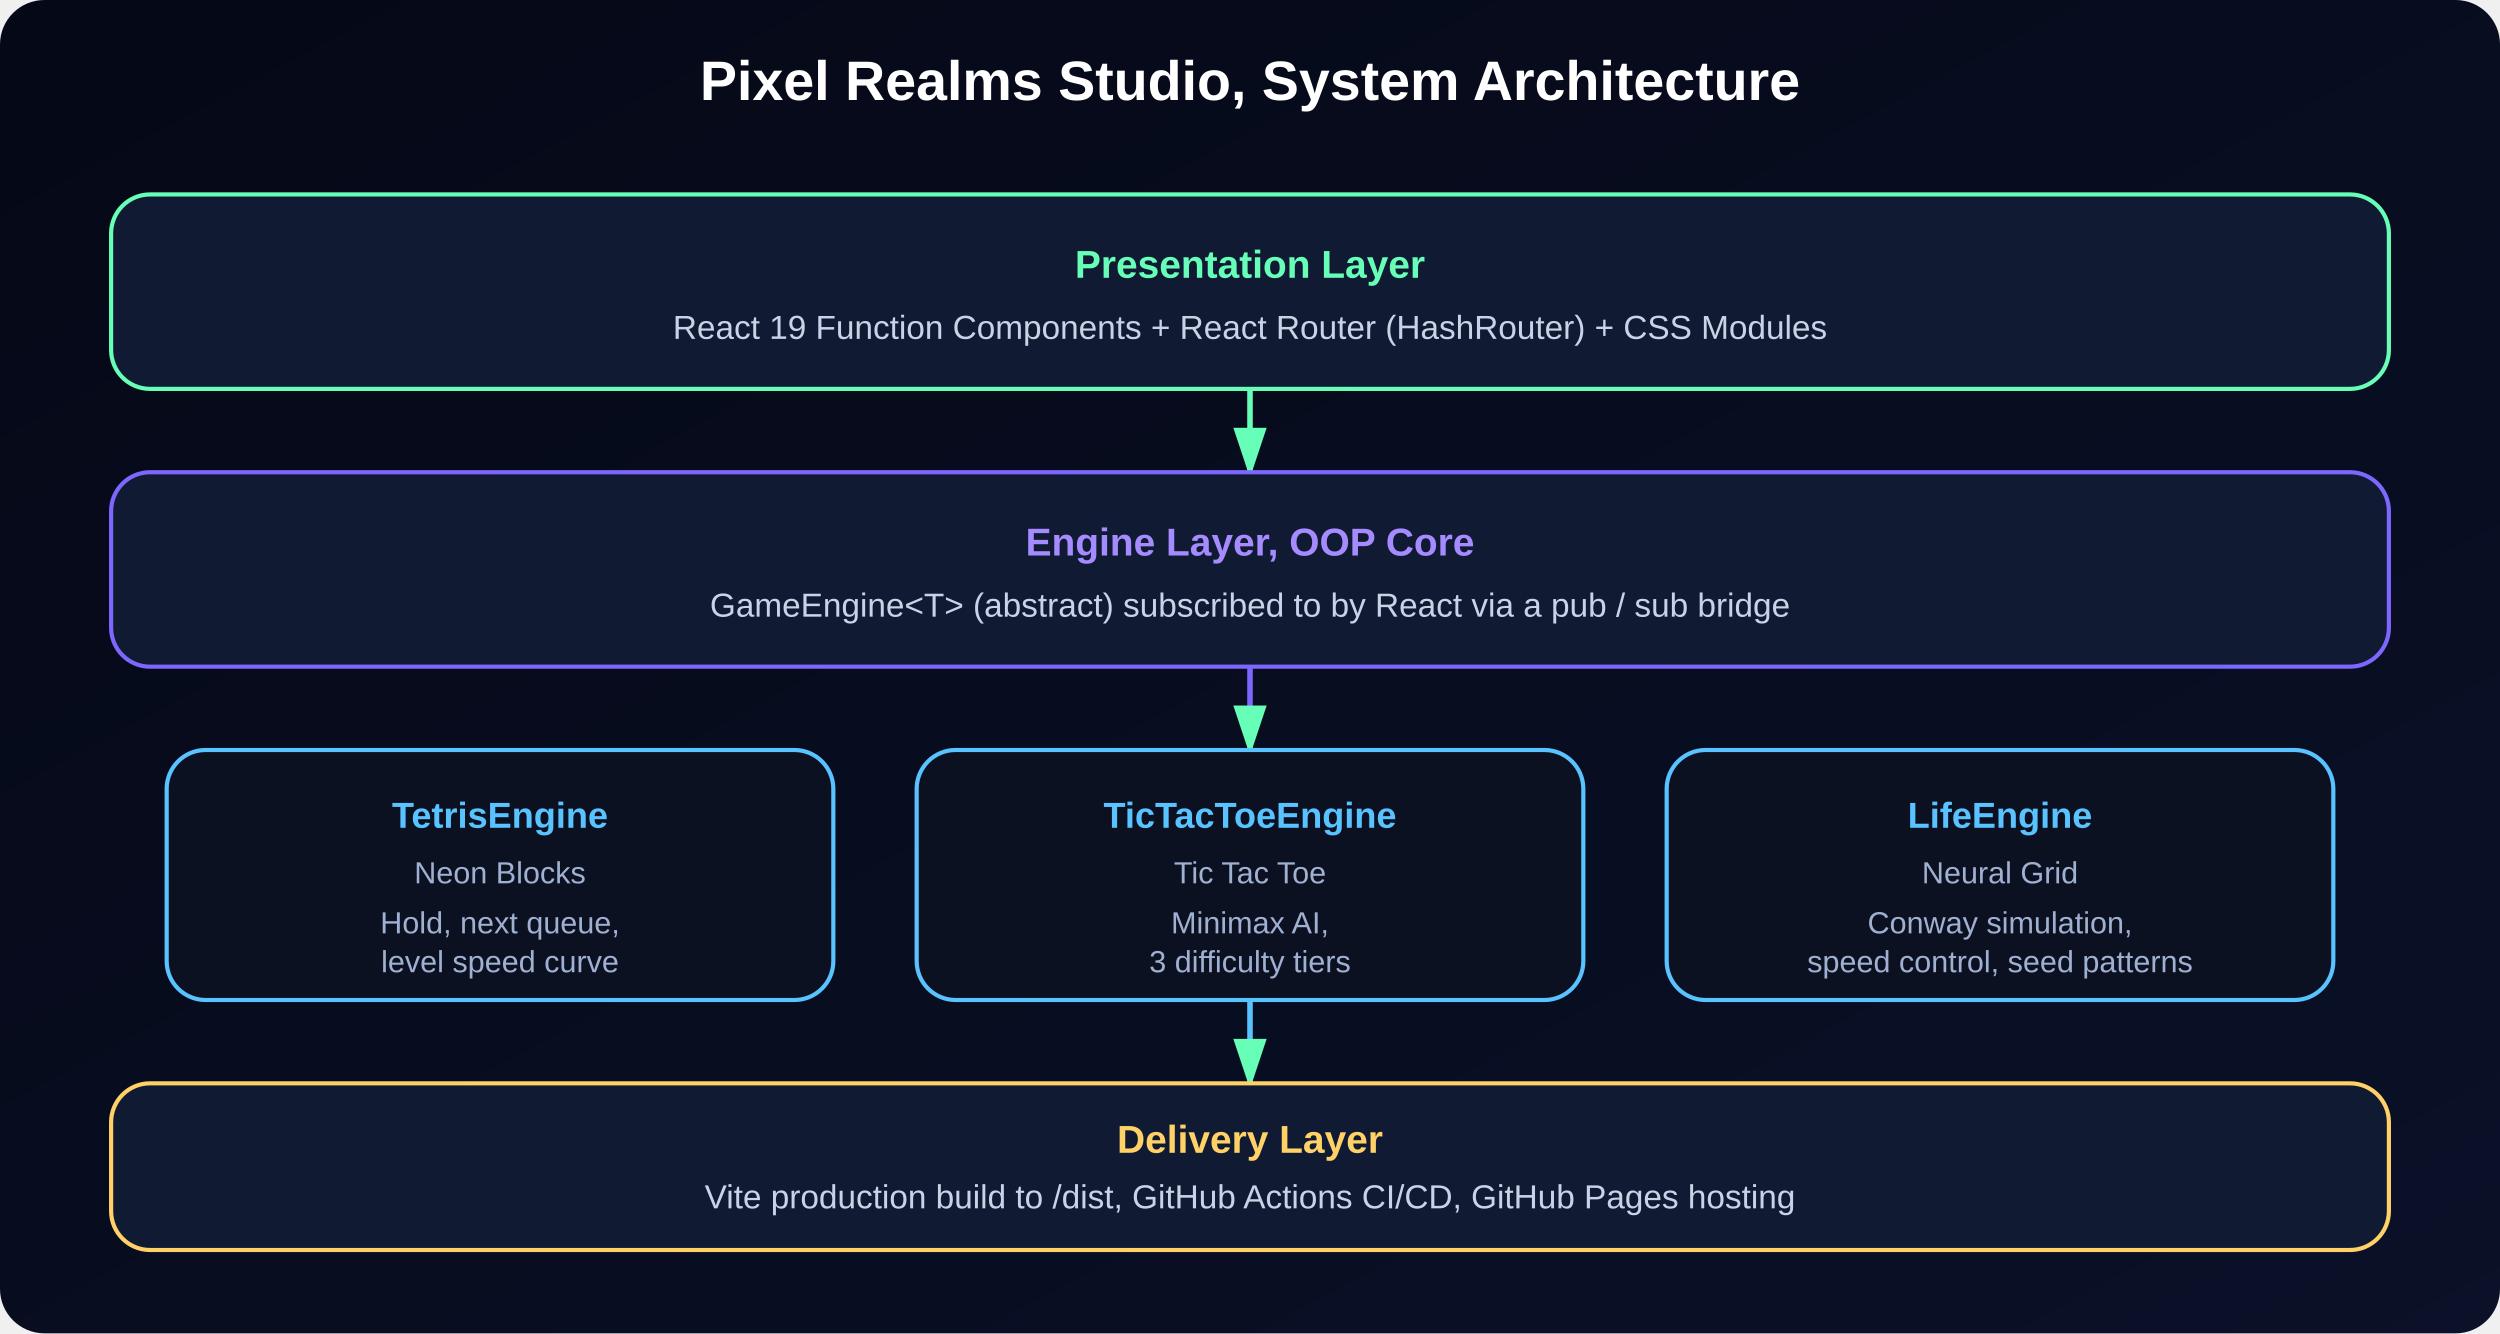
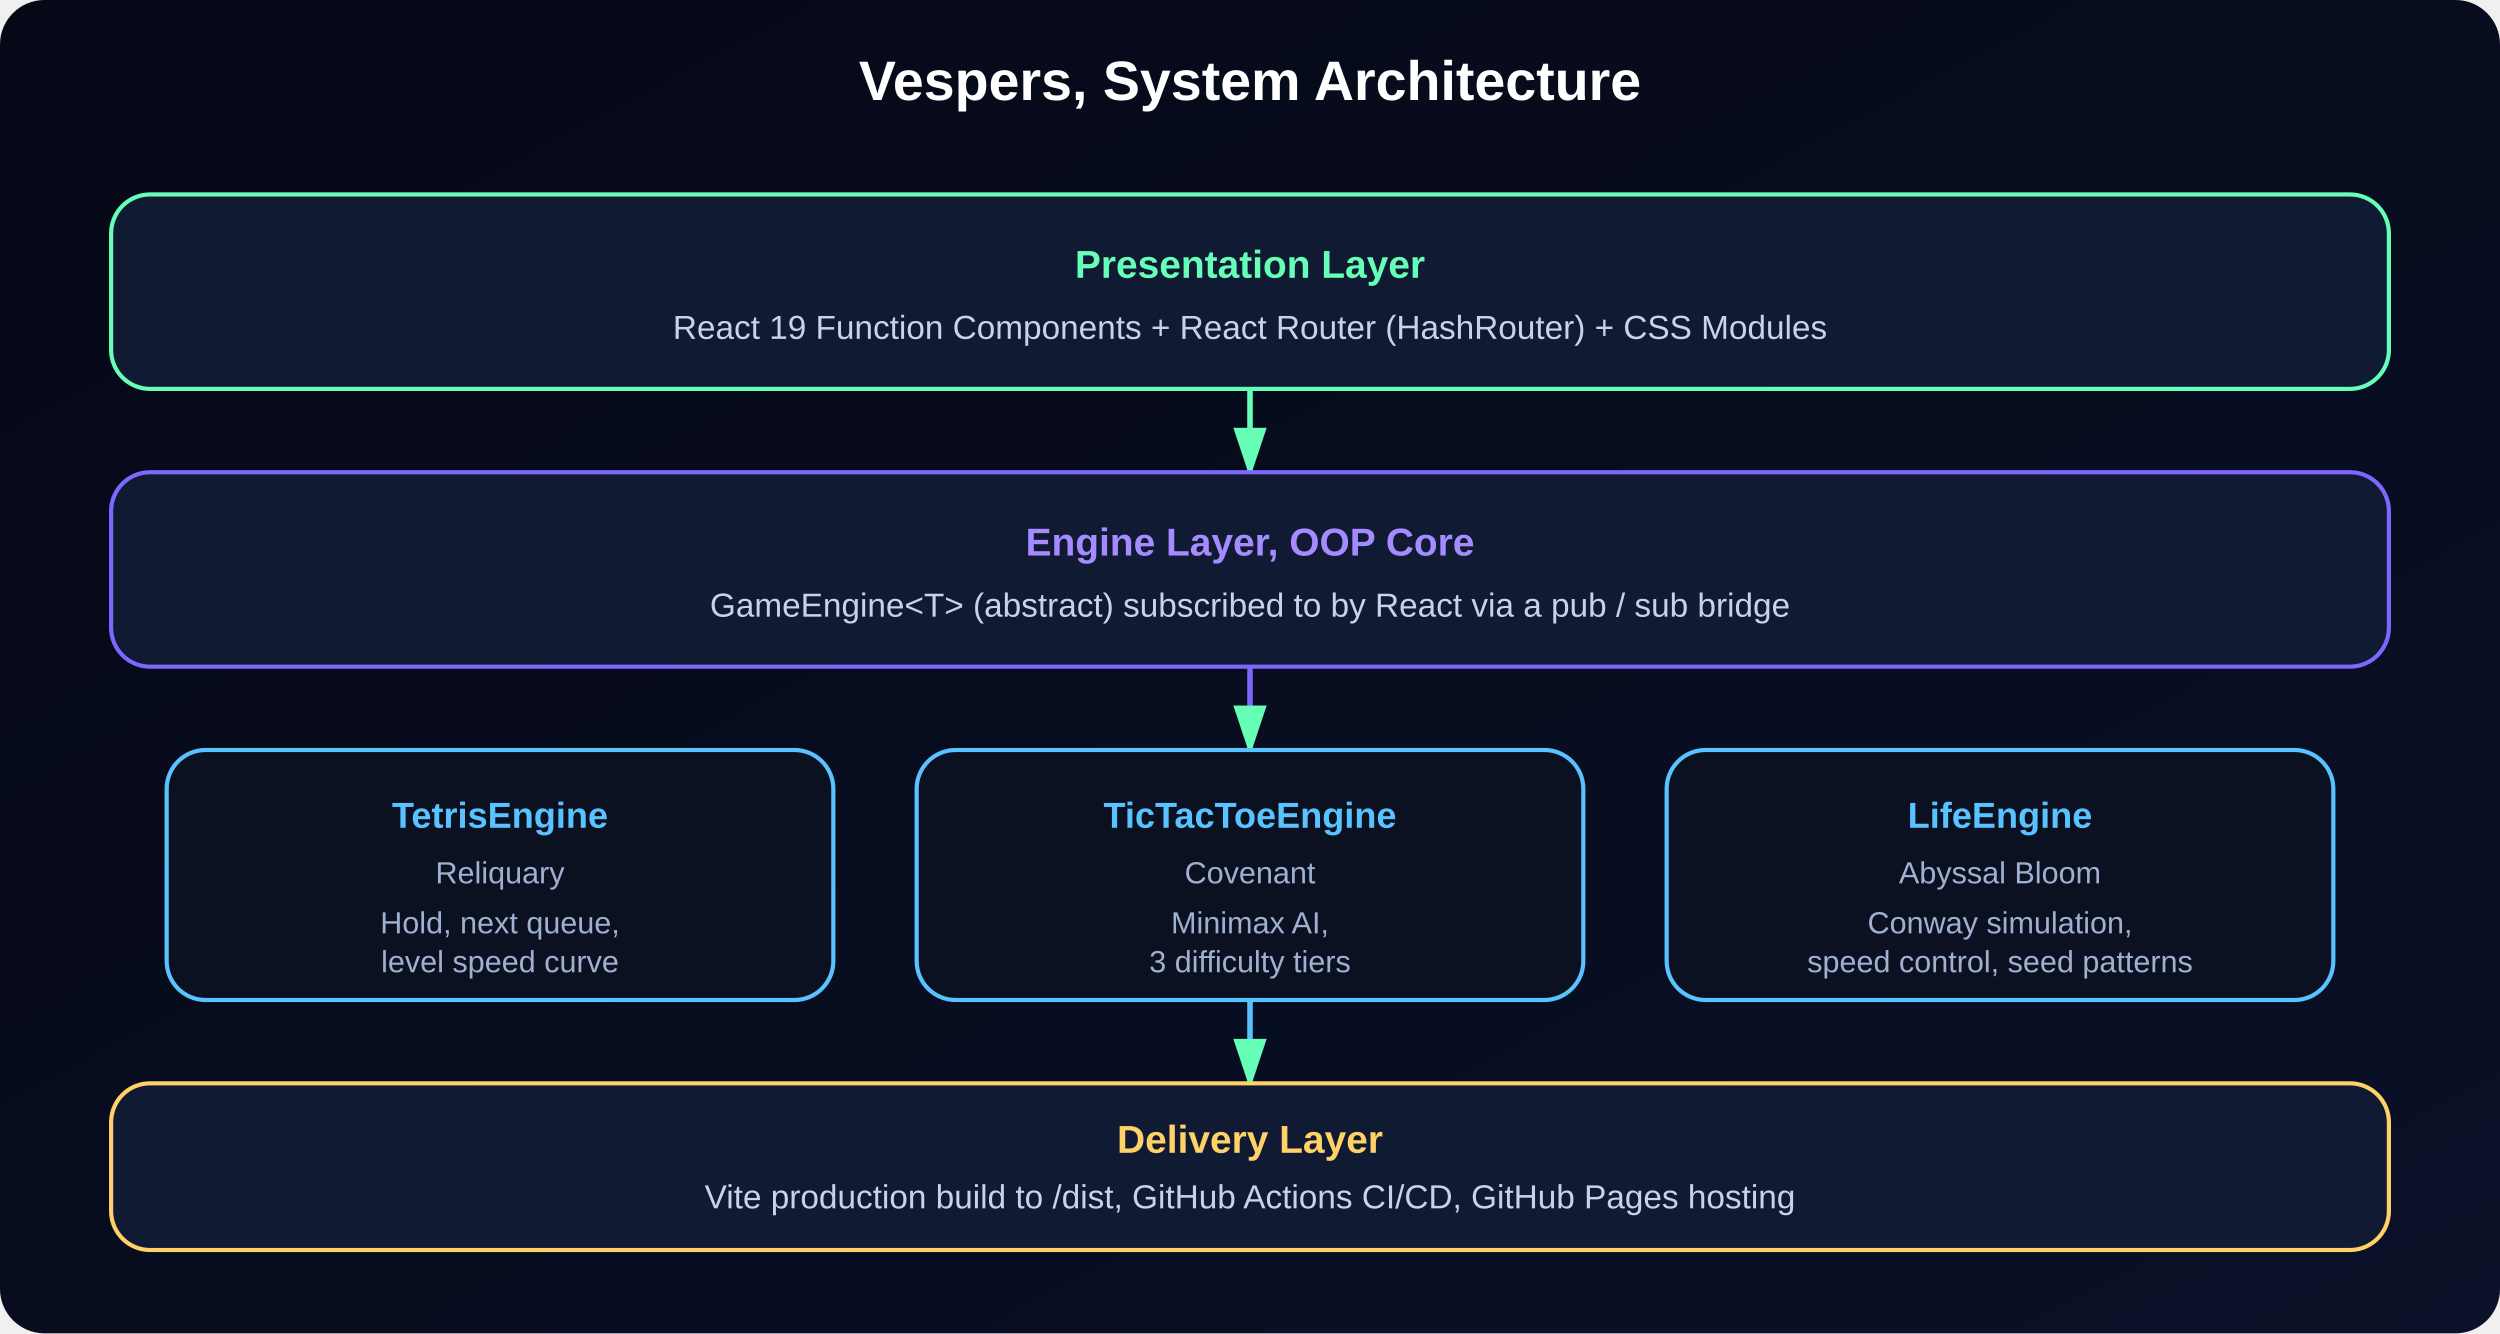
<svg xmlns="http://www.w3.org/2000/svg" width="900" height="480" viewBox="0 0 900 480" font-family="Verdana, Arial, sans-serif">
  <defs>
    <linearGradient id="bg" x1="0" y1="0" x2="1" y2="1">
      <stop offset="0%" stop-color="#050816" />
      <stop offset="100%" stop-color="#0a1128" />
    </linearGradient>
    <linearGradient id="accent" x1="0" y1="0" x2="1" y2="0">
      <stop offset="0%" stop-color="#67ffb7" />
      <stop offset="100%" stop-color="#59c3ff" />
    </linearGradient>
    <marker id="arrow" markerWidth="10" markerHeight="10" refX="8" refY="3" orient="auto" markerUnits="strokeWidth">
      <path d="M0,0 L0,6 L9,3 z" fill="#67ffb7" />
    </marker>
  </defs>
  <rect width="900" height="480" fill="url(#bg)" rx="16" />
-   <text x="450" y="36" fill="#ffffff" font-size="20" font-weight="bold" text-anchor="middle">Pixel Realms Studio, System Architecture</text>
+   <text x="450" y="36" fill="#ffffff" font-size="20" font-weight="bold" text-anchor="middle">Vespers, System Architecture</text>
  <rect x="40" y="70" width="820" height="70" rx="14" fill="#101a33" stroke="#67ffb7" stroke-width="1.5" />
  <text x="450" y="100" fill="#67ffb7" font-size="14" font-weight="bold" text-anchor="middle">Presentation Layer</text>
  <text x="450" y="122" fill="#c9d3e6" font-size="12" text-anchor="middle">React 19 Function Components + React Router (HashRouter) + CSS Modules</text>
  <line x1="450" y1="140" x2="450" y2="170" stroke="#67ffb7" stroke-width="2" marker-end="url(#arrow)" />
  <rect x="40" y="170" width="820" height="70" rx="14" fill="#101a33" stroke="#7d67ff" stroke-width="1.5" />
  <text x="450" y="200" fill="#a58bff" font-size="14" font-weight="bold" text-anchor="middle">Engine Layer, OOP Core</text>
  <text x="450" y="222" fill="#c9d3e6" font-size="12" text-anchor="middle">GameEngine&lt;T&gt; (abstract) subscribed to by React via a pub / sub bridge</text>
  <line x1="450" y1="240" x2="450" y2="270" stroke="#7d67ff" stroke-width="2" marker-end="url(#arrow)" />
  <rect x="60" y="270" width="240" height="90" rx="14" fill="#0c1122" stroke="#59c3ff" stroke-width="1.5" />
  <text x="180" y="298" fill="#59c3ff" font-size="13" font-weight="bold" text-anchor="middle">TetrisEngine</text>
-   <text x="180" y="318" fill="#9fb0d1" font-size="11" text-anchor="middle">Neon Blocks</text>
+   <text x="180" y="318" fill="#9fb0d1" font-size="11" text-anchor="middle">Reliquary</text>
  <text x="180" y="336" fill="#9fb0d1" font-size="11" text-anchor="middle">Hold, next queue,</text>
  <text x="180" y="350" fill="#9fb0d1" font-size="11" text-anchor="middle">level speed curve</text>
  <rect x="330" y="270" width="240" height="90" rx="14" fill="#0c1122" stroke="#59c3ff" stroke-width="1.5" />
  <text x="450" y="298" fill="#59c3ff" font-size="13" font-weight="bold" text-anchor="middle">TicTacToeEngine</text>
-   <text x="450" y="318" fill="#9fb0d1" font-size="11" text-anchor="middle">Tic Tac Toe</text>
+   <text x="450" y="318" fill="#9fb0d1" font-size="11" text-anchor="middle">Covenant</text>
  <text x="450" y="336" fill="#9fb0d1" font-size="11" text-anchor="middle">Minimax AI,</text>
  <text x="450" y="350" fill="#9fb0d1" font-size="11" text-anchor="middle">3 difficulty tiers</text>
  <rect x="600" y="270" width="240" height="90" rx="14" fill="#0c1122" stroke="#59c3ff" stroke-width="1.5" />
  <text x="720" y="298" fill="#59c3ff" font-size="13" font-weight="bold" text-anchor="middle">LifeEngine</text>
-   <text x="720" y="318" fill="#9fb0d1" font-size="11" text-anchor="middle">Neural Grid</text>
+   <text x="720" y="318" fill="#9fb0d1" font-size="11" text-anchor="middle">Abyssal Bloom</text>
  <text x="720" y="336" fill="#9fb0d1" font-size="11" text-anchor="middle">Conway simulation,</text>
  <text x="720" y="350" fill="#9fb0d1" font-size="11" text-anchor="middle">speed control, seed patterns</text>
  <line x1="450" y1="360" x2="450" y2="390" stroke="#59c3ff" stroke-width="2" marker-end="url(#arrow)" />
  <rect x="40" y="390" width="820" height="60" rx="14" fill="#101a33" stroke="#ffd166" stroke-width="1.5" />
  <text x="450" y="415" fill="#ffd166" font-size="14" font-weight="bold" text-anchor="middle">Delivery Layer</text>
  <text x="450" y="435" fill="#c9d3e6" font-size="12" text-anchor="middle">Vite production build to /dist, GitHub Actions CI/CD, GitHub Pages hosting</text>
</svg>
